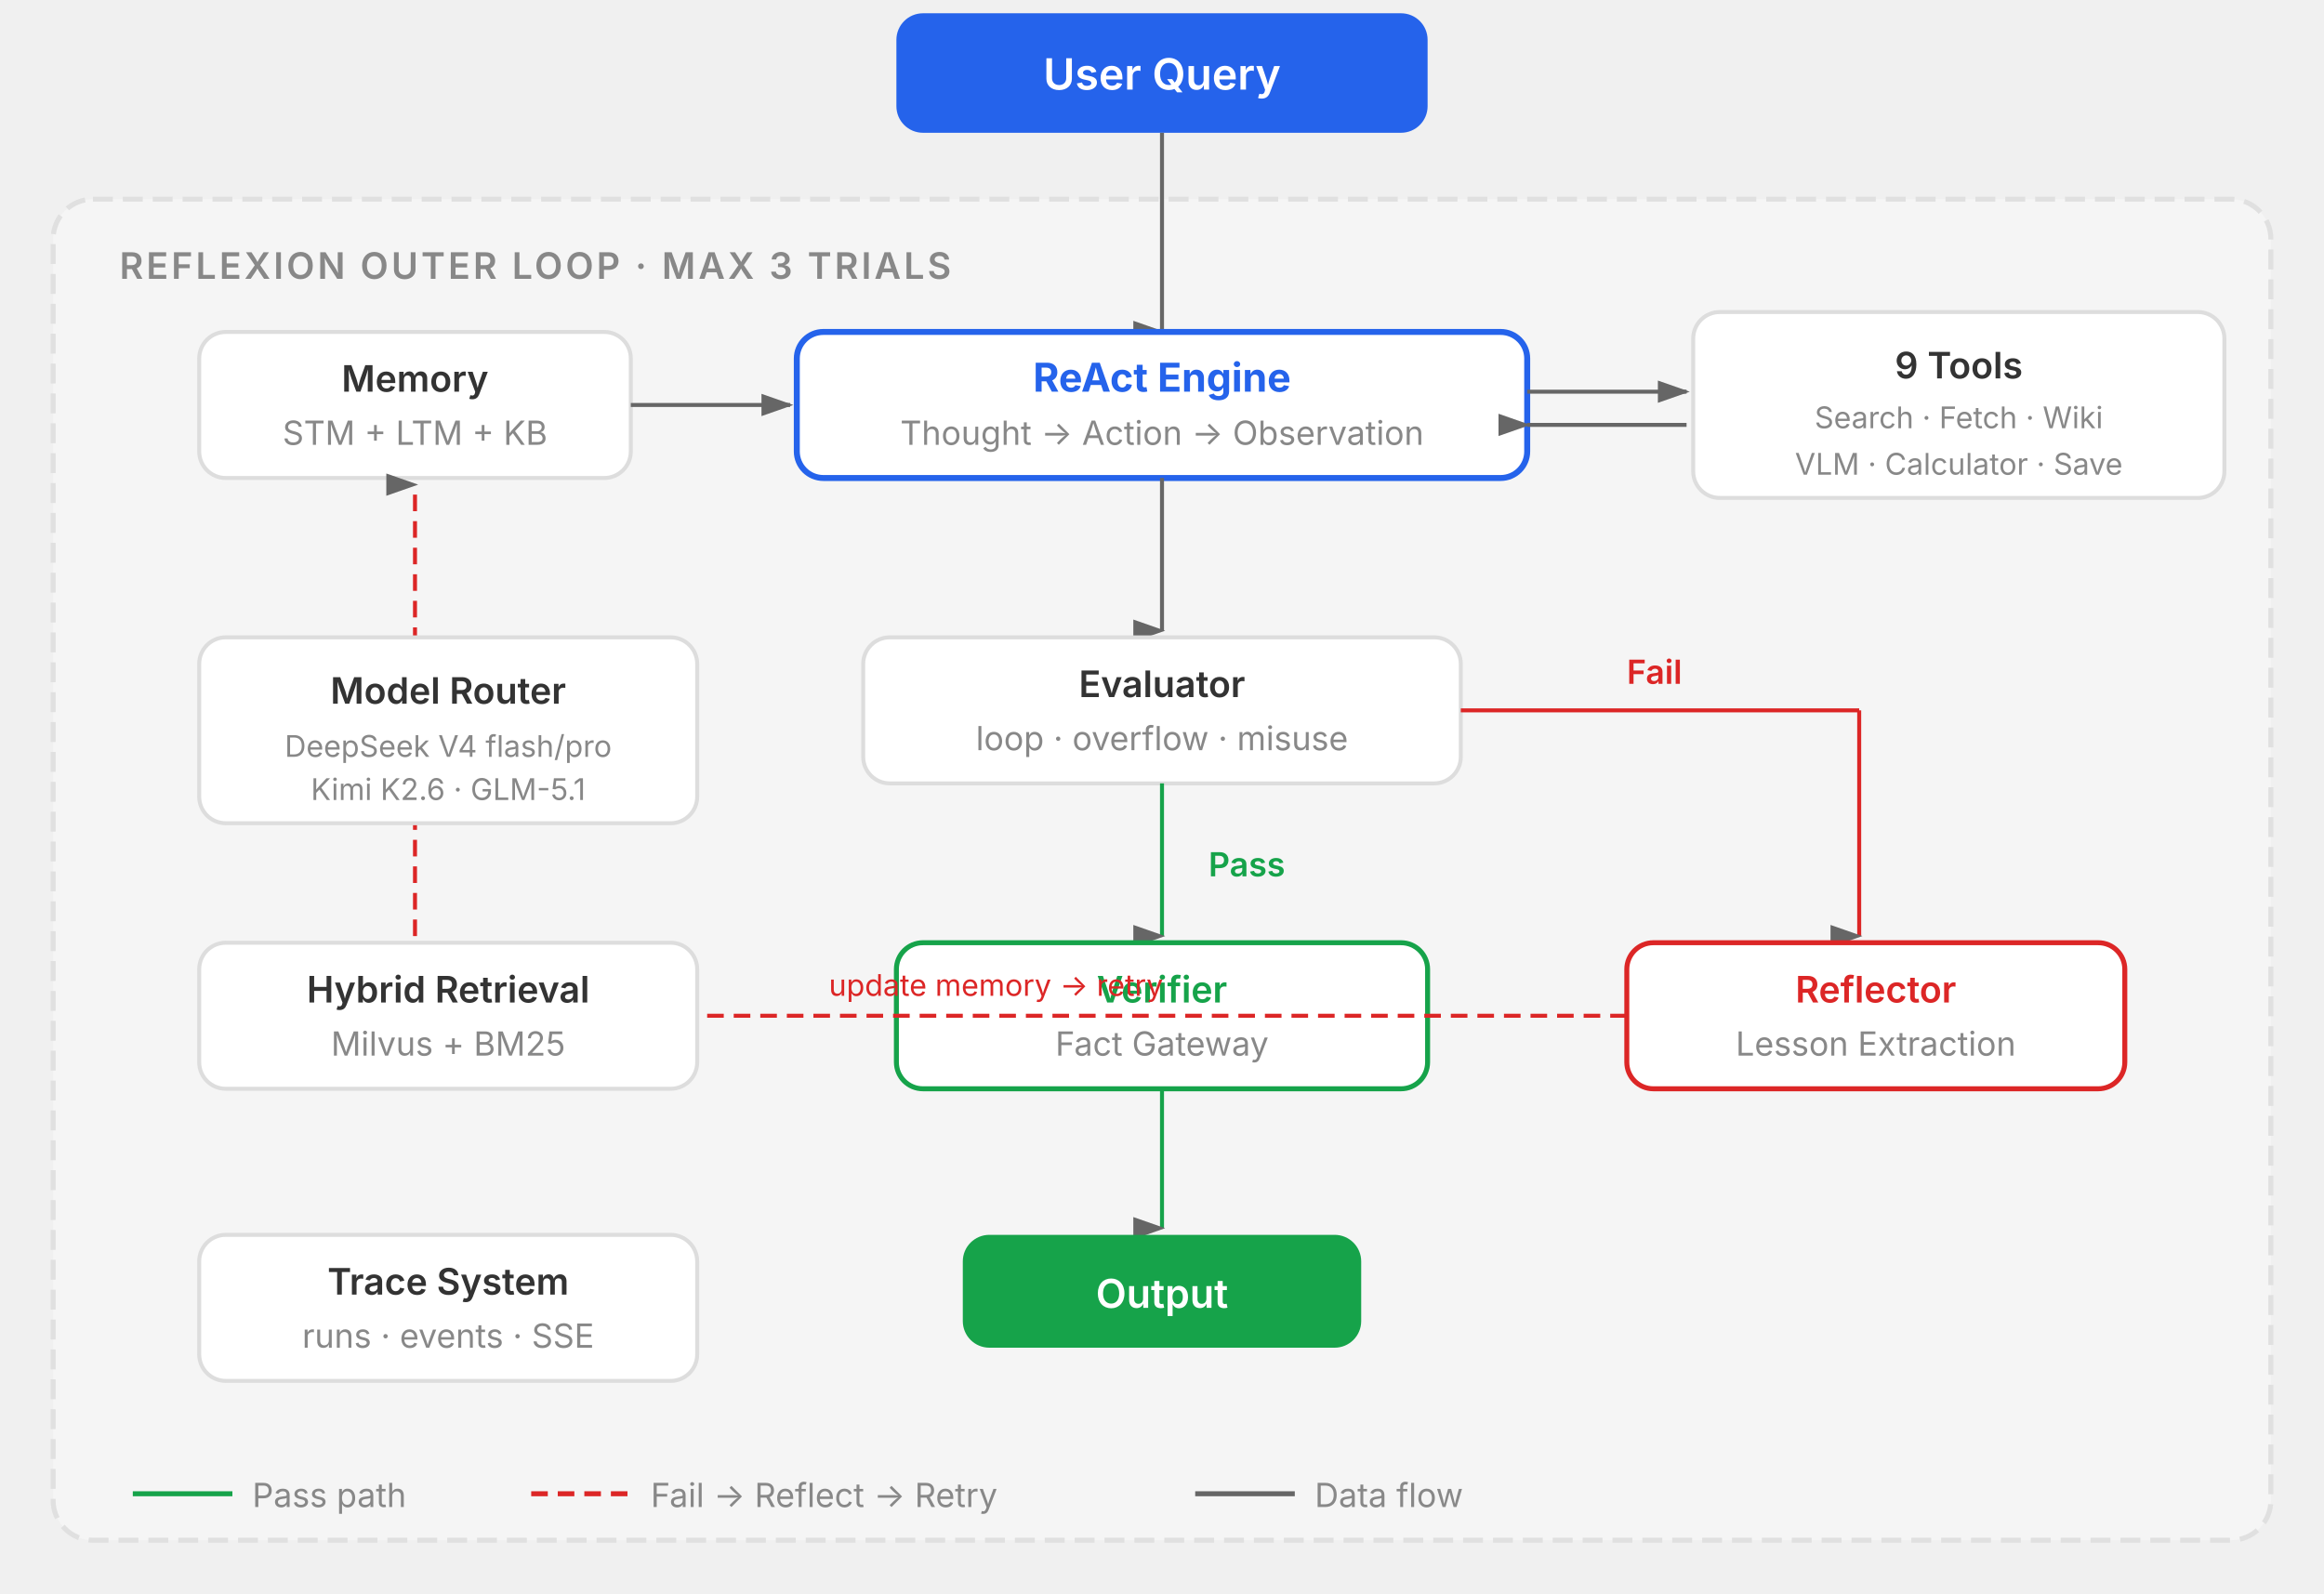
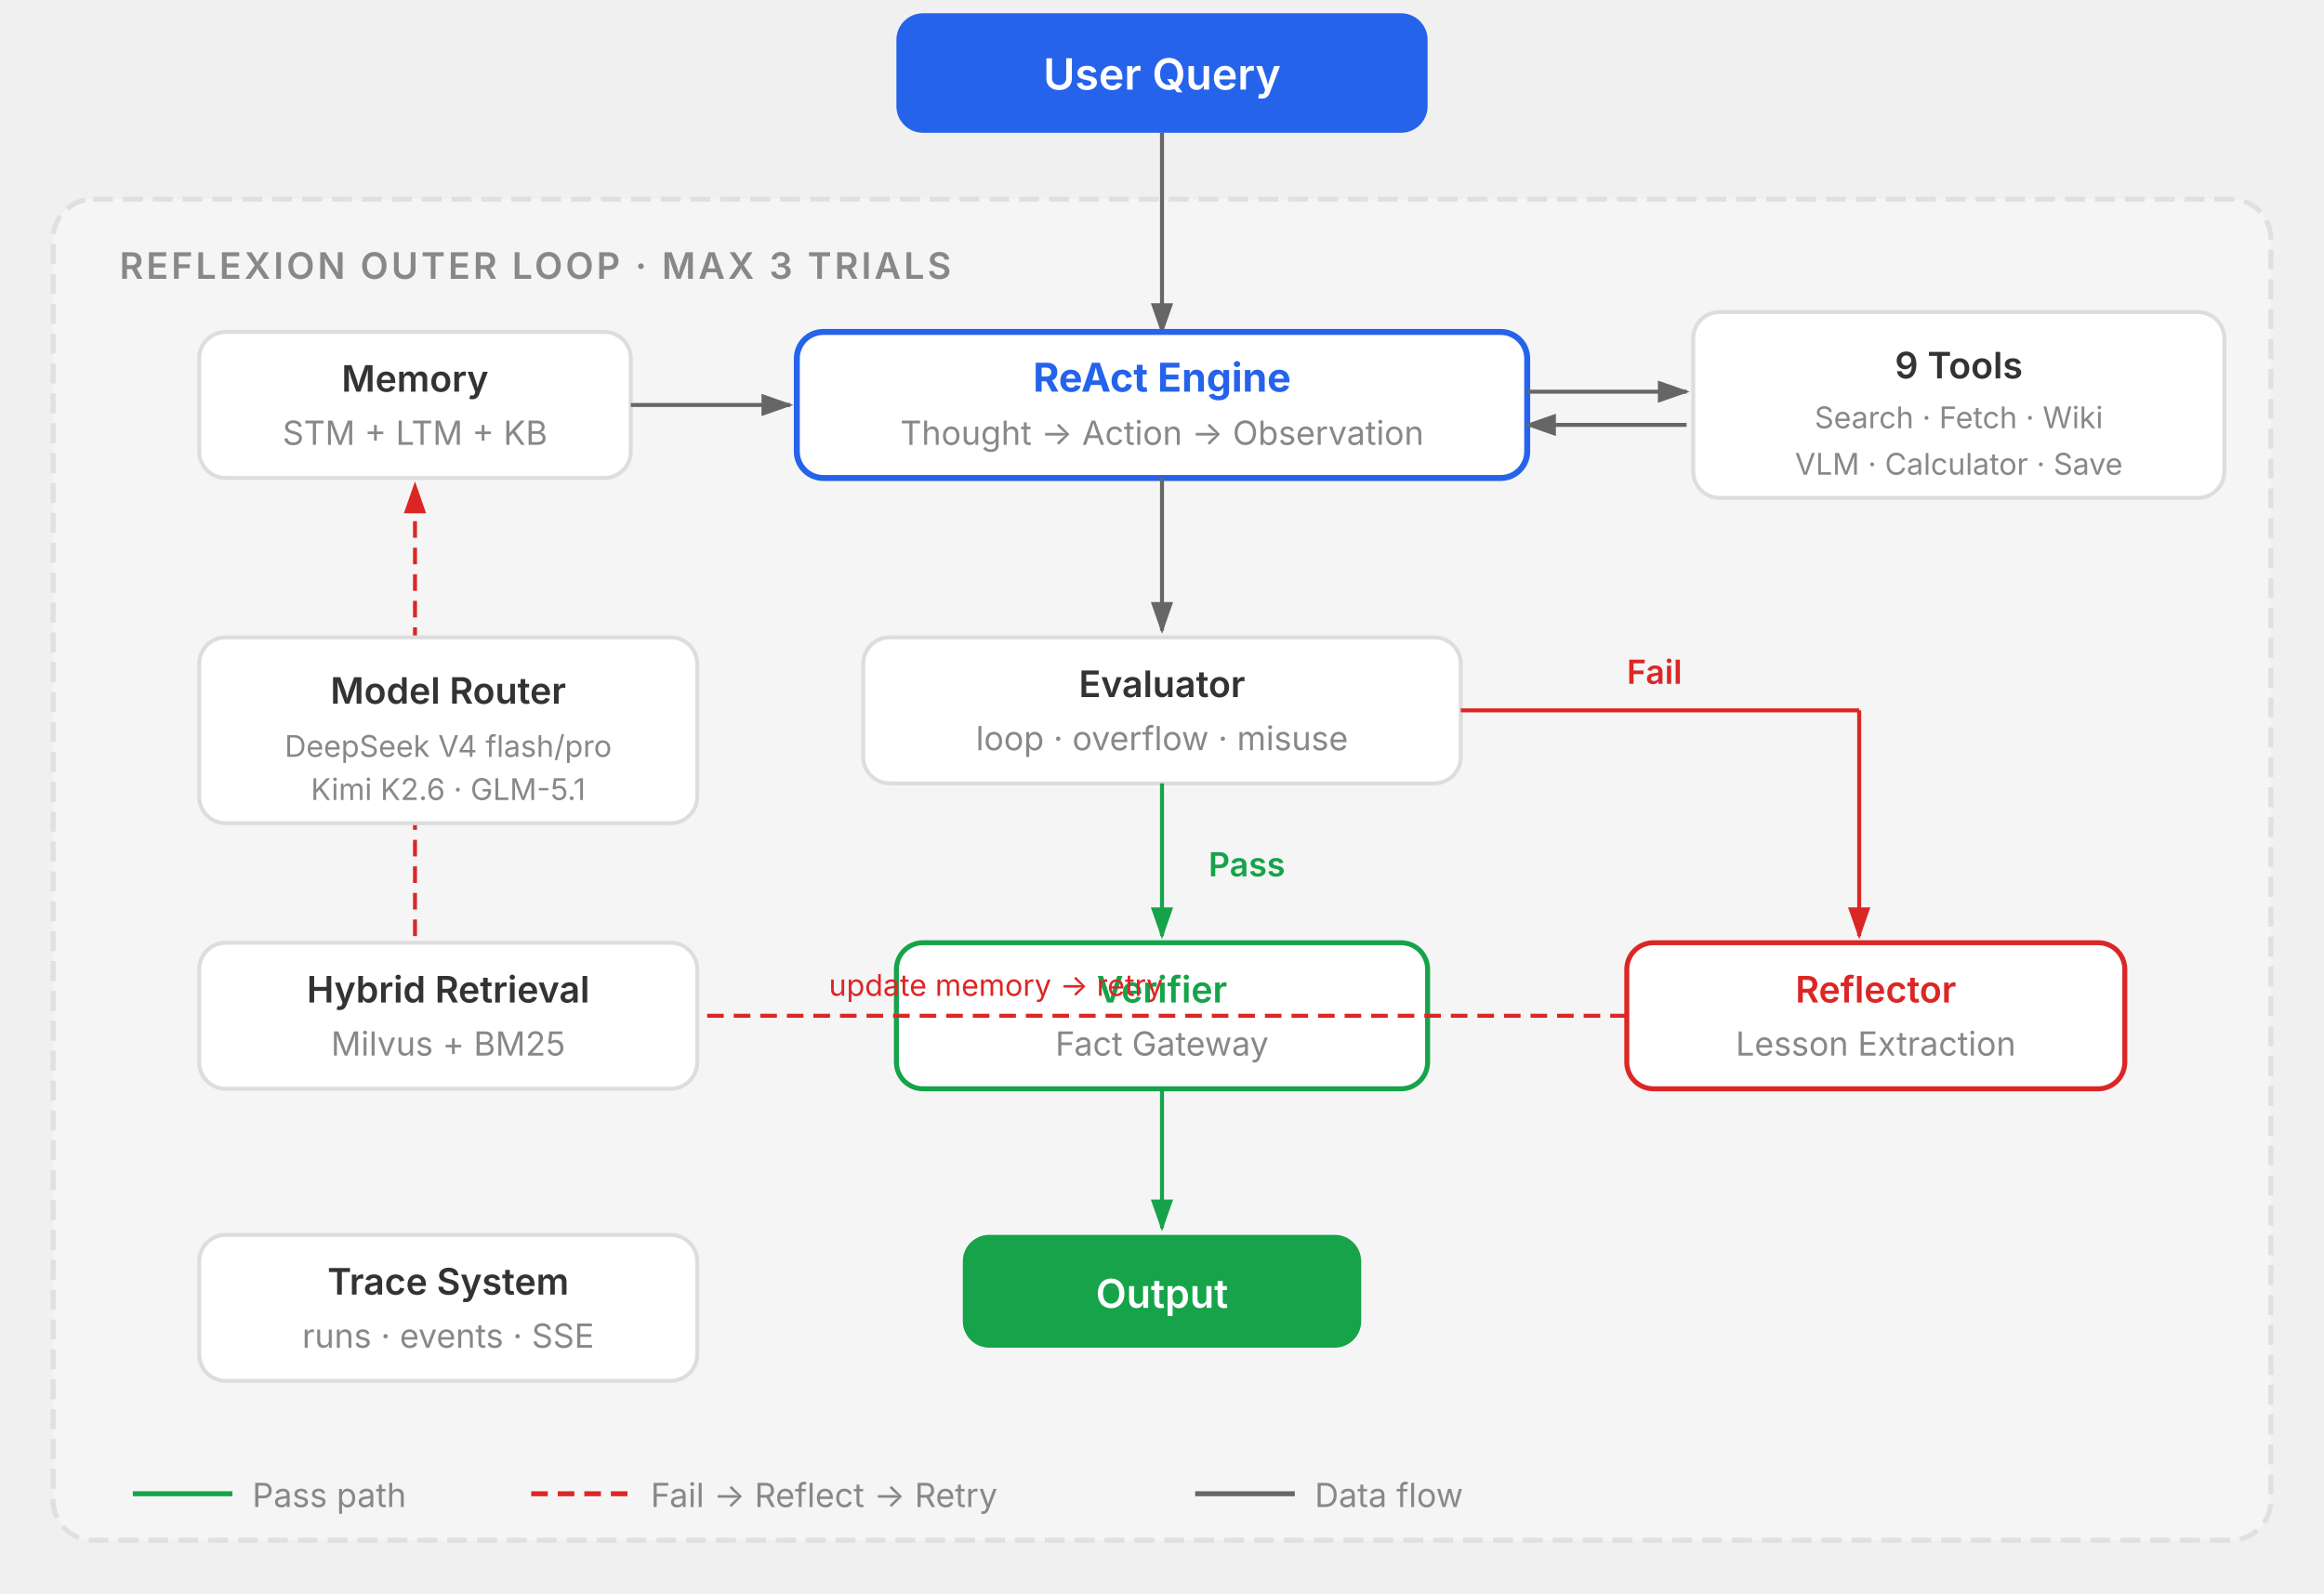
<svg xmlns="http://www.w3.org/2000/svg" viewBox="0 0 700 480" role="img" style="font-family: -apple-system, BlinkMacSystemFont, 'Segoe UI', sans-serif;">
  <defs>
-     <marker id="arrow" viewBox="0 0 10 7" refX="9" refY="3.5" markerWidth="8" markerHeight="6" orient="auto-start-auto">
-       <path d="M 0 0 L 10 3.5 L 0 7 z" fill="var(--text-muted, #666)" />
+     <marker id="arrow" viewBox="0 0 10 7" refX="9" refY="3.5" markerWidth="8" markerHeight="6" orient="auto">
+       <path d="M 0 0 L 10 3.5 L 0 7 z" fill="#666" />
+     </marker>
+     <marker id="arrow-green" viewBox="0 0 10 7" refX="9" refY="3.5" markerWidth="8" markerHeight="6" orient="auto">
+       <path d="M 0 0 L 10 3.5 L 0 7 z" fill="#16a34a" />
+     </marker>
+     <marker id="arrow-red" viewBox="0 0 10 7" refX="9" refY="3.5" markerWidth="8" markerHeight="6" orient="auto">
+       <path d="M 0 0 L 10 3.5 L 0 7 z" fill="#dc2626" />
    </marker>
  </defs>
  <rect x="16" y="60" width="668" height="404" rx="12" fill="var(--diagram-bg, #f5f5f5)" stroke="var(--border, #e0e0e0)" stroke-width="1.5" stroke-dasharray="6 3" />
  <text x="36" y="84" font-size="11" font-weight="600" fill="var(--text-muted, #888)" letter-spacing="0.08em">REFLEXION OUTER LOOP · MAX 3 TRIALS</text>
  <rect x="270" y="4" width="160" height="36" rx="8" fill="var(--accent, #2563eb)" />
  <text x="350" y="27" text-anchor="middle" font-size="13" font-weight="600" fill="#fff">User Query</text>
  <line x1="350" y1="40" x2="350" y2="100" stroke="var(--text-muted, #666)" stroke-width="1.2" marker-end="url(#arrow)" />
  <rect x="60" y="100" width="130" height="44" rx="8" fill="var(--card-bg, #fff)" stroke="var(--border, #ddd)" stroke-width="1.2" />
  <text x="125" y="118" text-anchor="middle" font-size="11" font-weight="600" fill="var(--text, #333)">Memory</text>
  <text x="125" y="134" text-anchor="middle" font-size="10" fill="var(--text-muted, #888)">STM + LTM + KB</text>
  <rect x="240" y="100" width="220" height="44" rx="8" fill="var(--card-bg, #fff)" stroke="var(--accent, #2563eb)" stroke-width="1.8" />
  <text x="350" y="118" text-anchor="middle" font-size="12" font-weight="700" fill="var(--accent, #2563eb)">ReAct Engine</text>
  <text x="350" y="134" text-anchor="middle" font-size="10" fill="var(--text-muted, #888)">Thought → Action → Observation</text>
  <line x1="190" y1="122" x2="238" y2="122" stroke="var(--text-muted, #666)" stroke-width="1.2" marker-end="url(#arrow)" />
  <rect x="510" y="94" width="160" height="56" rx="8" fill="var(--card-bg, #fff)" stroke="var(--border, #ddd)" stroke-width="1.2" />
  <text x="590" y="114" text-anchor="middle" font-size="11" font-weight="600" fill="var(--text, #333)">9 Tools</text>
  <text x="590" y="129" text-anchor="middle" font-size="9" fill="var(--text-muted, #888)">Search · Fetch · Wiki</text>
  <text x="590" y="143" text-anchor="middle" font-size="9" fill="var(--text-muted, #888)">VLM · Calculator · Save</text>
  <line x1="460" y1="118" x2="508" y2="118" stroke="var(--text-muted, #666)" stroke-width="1.2" marker-end="url(#arrow)" />
  <line x1="508" y1="128" x2="460" y2="128" stroke="var(--text-muted, #666)" stroke-width="1.2" marker-end="url(#arrow)" />
  <line x1="350" y1="144" x2="350" y2="190" stroke="var(--text-muted, #666)" stroke-width="1.2" marker-end="url(#arrow)" />
  <rect x="260" y="192" width="180" height="44" rx="8" fill="var(--card-bg, #fff)" stroke="var(--border, #ddd)" stroke-width="1.2" />
  <text x="350" y="210" text-anchor="middle" font-size="11" font-weight="600" fill="var(--text, #333)">Evaluator</text>
  <text x="350" y="226" text-anchor="middle" font-size="10" fill="var(--text-muted, #888)">loop · overflow · misuse</text>
-   <line x1="350" y1="236" x2="350" y2="282" stroke="#16a34a" stroke-width="1.2" marker-end="url(#arrow)" />
+   <line x1="350" y1="236" x2="350" y2="282" stroke="#16a34a" stroke-width="1.2" marker-end="url(#arrow-green)" />
  <text x="364" y="264" font-size="10" font-weight="600" fill="#16a34a">Pass</text>
  <rect x="270" y="284" width="160" height="44" rx="8" fill="var(--card-bg, #fff)" stroke="#16a34a" stroke-width="1.5" />
  <text x="350" y="302" text-anchor="middle" font-size="11" font-weight="600" fill="#16a34a">Verifier</text>
  <text x="350" y="318" text-anchor="middle" font-size="10" fill="var(--text-muted, #888)">Fact Gateway</text>
-   <line x1="350" y1="328" x2="350" y2="370" stroke="#16a34a" stroke-width="1.2" marker-end="url(#arrow)" />
+   <line x1="350" y1="328" x2="350" y2="370" stroke="#16a34a" stroke-width="1.2" marker-end="url(#arrow-green)" />
  <rect x="290" y="372" width="120" height="34" rx="8" fill="#16a34a" />
  <text x="350" y="394" text-anchor="middle" font-size="12" font-weight="600" fill="#fff">Output</text>
  <line x1="440" y1="214" x2="560" y2="214" stroke="#dc2626" stroke-width="1.2" />
-   <line x1="560" y1="214" x2="560" y2="282" stroke="#dc2626" stroke-width="1.2" marker-end="url(#arrow)" />
+   <line x1="560" y1="214" x2="560" y2="282" stroke="#dc2626" stroke-width="1.2" marker-end="url(#arrow-red)" />
  <text x="490" y="206" font-size="10" font-weight="600" fill="#dc2626">Fail</text>
  <rect x="490" y="284" width="150" height="44" rx="8" fill="var(--card-bg, #fff)" stroke="#dc2626" stroke-width="1.5" />
  <text x="565" y="302" text-anchor="middle" font-size="11" font-weight="600" fill="#dc2626">Reflector</text>
  <text x="565" y="318" text-anchor="middle" font-size="10" fill="var(--text-muted, #888)">Lesson Extraction</text>
  <line x1="490" y1="306" x2="125" y2="306" stroke="#dc2626" stroke-width="1.2" stroke-dasharray="5 3" />
-   <line x1="125" y1="306" x2="125" y2="146" stroke="#dc2626" stroke-width="1.2" stroke-dasharray="5 3" marker-end="url(#arrow)" />
+   <line x1="125" y1="306" x2="125" y2="146" stroke="#dc2626" stroke-width="1.2" stroke-dasharray="5 3" marker-end="url(#arrow-red)" />
  <text x="300" y="300" text-anchor="middle" font-size="9" fill="#dc2626">update memory → retry</text>
  <rect x="60" y="192" width="150" height="56" rx="8" fill="var(--card-bg, #fff)" stroke="var(--border, #ddd)" stroke-width="1.2" />
  <text x="135" y="212" text-anchor="middle" font-size="11" font-weight="600" fill="var(--text, #333)">Model Router</text>
  <text x="135" y="228" text-anchor="middle" font-size="9" fill="var(--text-muted, #888)">DeepSeek V4 flash/pro</text>
  <text x="135" y="241" text-anchor="middle" font-size="9" fill="var(--text-muted, #888)">Kimi K2.6 · GLM-5.1</text>
  <rect x="60" y="372" width="150" height="44" rx="8" fill="var(--card-bg, #fff)" stroke="var(--border, #ddd)" stroke-width="1.2" />
  <text x="135" y="390" text-anchor="middle" font-size="11" font-weight="600" fill="var(--text, #333)">Trace System</text>
  <text x="135" y="406" text-anchor="middle" font-size="10" fill="var(--text-muted, #888)">runs · events · SSE</text>
  <rect x="60" y="284" width="150" height="44" rx="8" fill="var(--card-bg, #fff)" stroke="var(--border, #ddd)" stroke-width="1.2" />
  <text x="135" y="302" text-anchor="middle" font-size="11" font-weight="600" fill="var(--text, #333)">Hybrid Retrieval</text>
  <text x="135" y="318" text-anchor="middle" font-size="10" fill="var(--text-muted, #888)">Milvus + BM25</text>
  <line x1="40" y1="450" x2="70" y2="450" stroke="#16a34a" stroke-width="1.5" />
  <text x="76" y="454" font-size="10" fill="var(--text-muted, #888)">Pass path</text>
  <line x1="160" y1="450" x2="190" y2="450" stroke="#dc2626" stroke-width="1.5" stroke-dasharray="5 3" />
  <text x="196" y="454" font-size="10" fill="var(--text-muted, #888)">Fail → Reflect → Retry</text>
  <line x1="360" y1="450" x2="390" y2="450" stroke="var(--text-muted, #666)" stroke-width="1.5" />
  <text x="396" y="454" font-size="10" fill="var(--text-muted, #888)">Data flow</text>
</svg>
